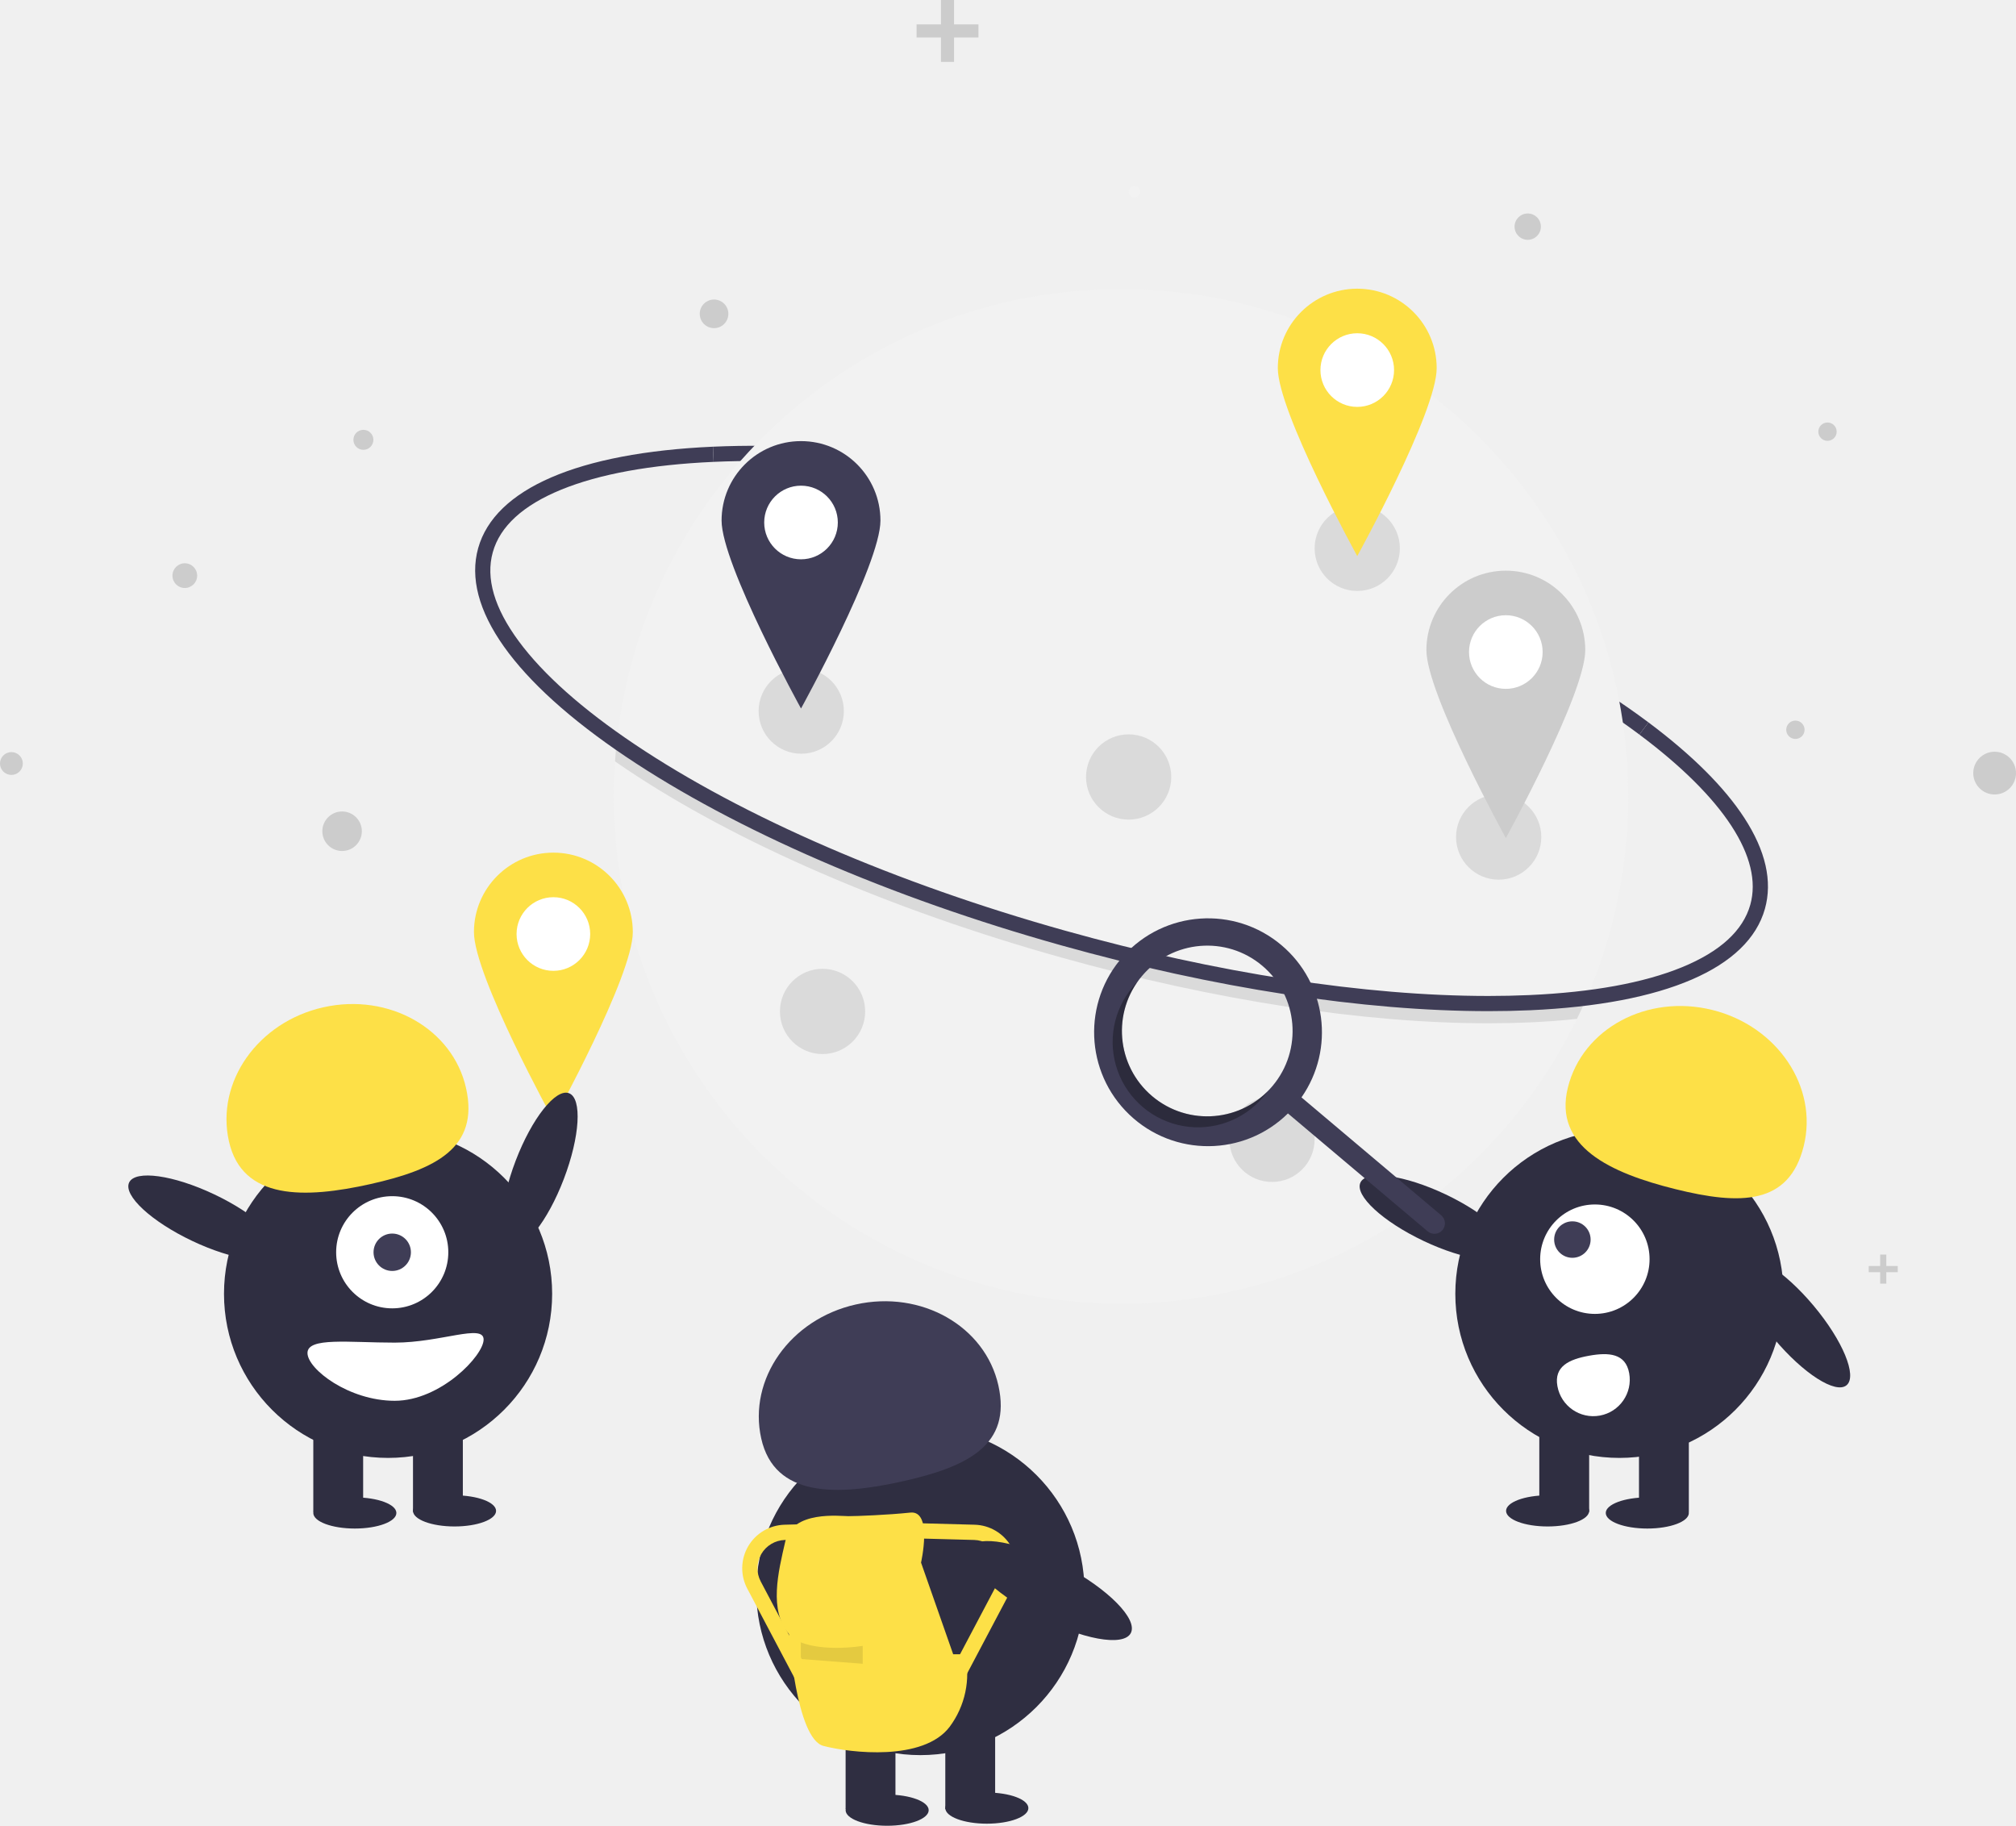
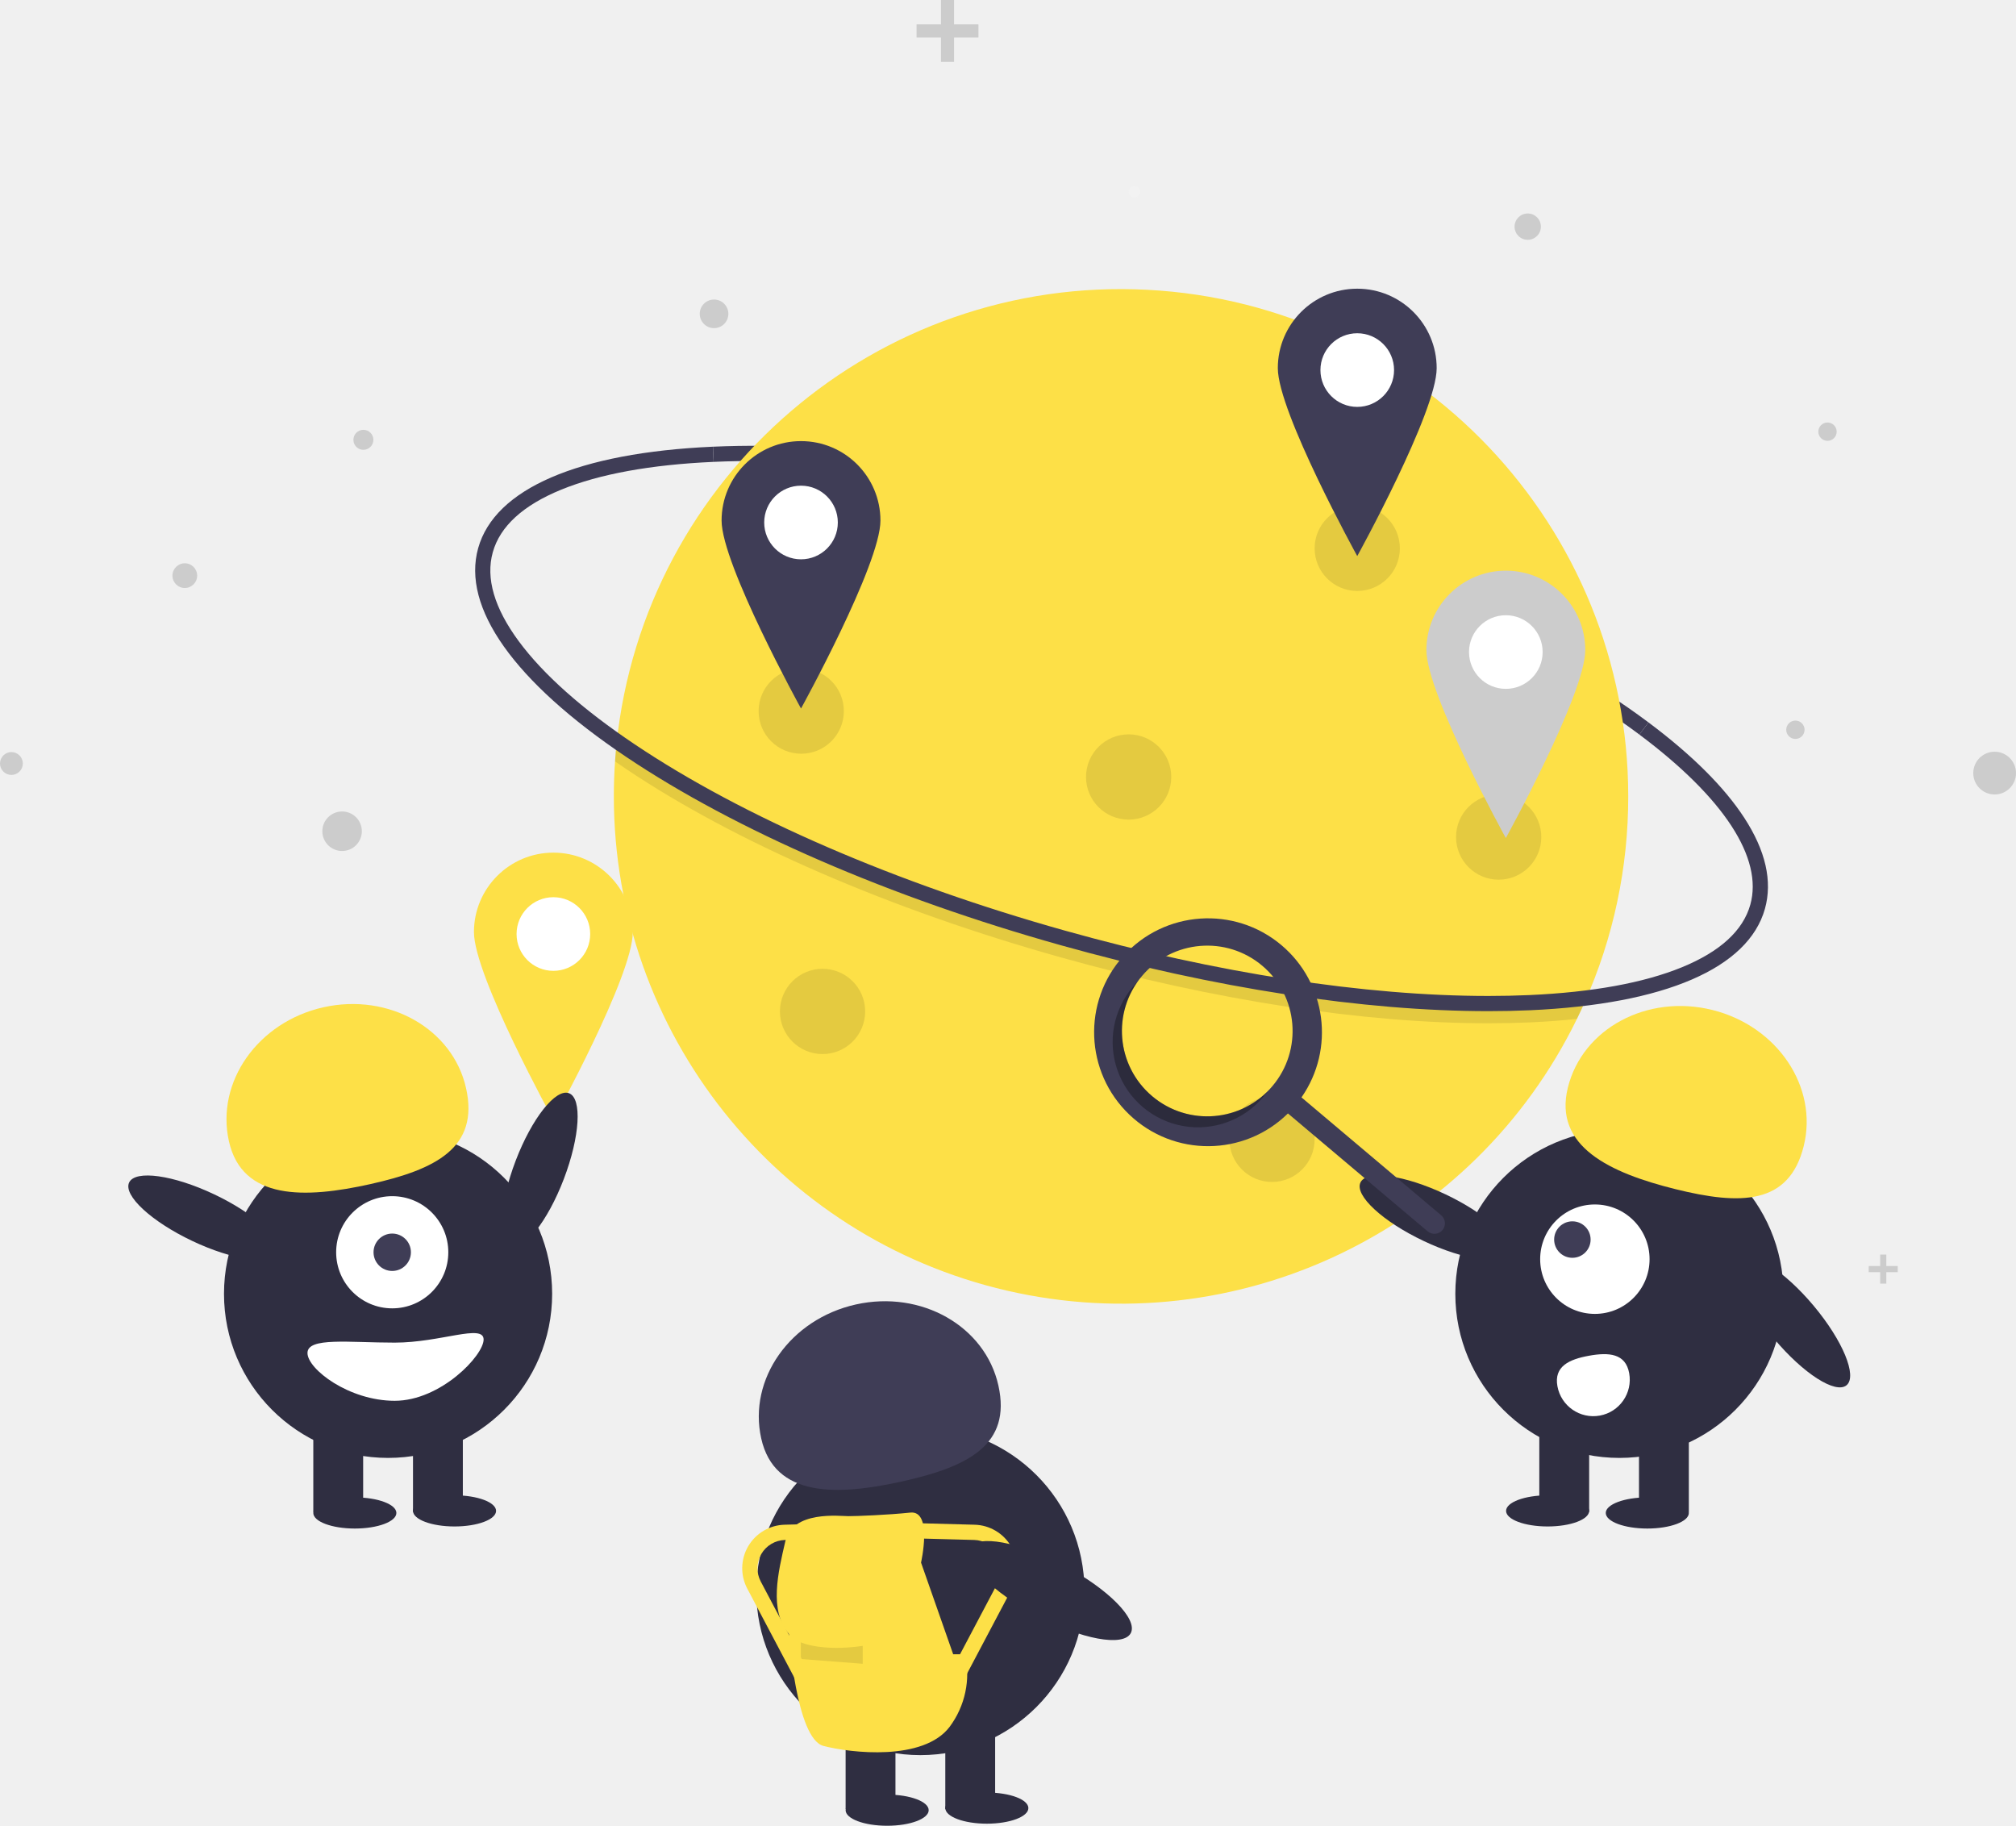
<svg xmlns="http://www.w3.org/2000/svg" id="f38f865d-e131-49ab-9ab3-db2059075423" data-name="Layer 1" width="529.16" height="479.144" viewBox="0 0 529.16 479.144">
  <path d="M765.724,403.199c-28.17-21.06-72.292-40.977-121.051-54.643-44.396-12.444-87.698-18.452-121.939-16.917l-.178-3.982c34.649-1.552,78.4,4.507,123.193,17.061,49.214,13.794,93.814,33.946,122.362,55.289Z" transform="translate(-335.4198 -210.428)" fill="#3f3d56" />
-   <path d="M762.799,419.42a132.645,132.645,0,0,1-11.479,54.156q-.951,2.14-1.981,4.241A133.148,133.148,0,0,1,496.541,419.42q0-4.622.315-9.172.149-2.314.387-4.6A133.136,133.136,0,0,1,762.799,419.42Z" transform="translate(-335.4198 -210.428)" fill="#f2f2f2" />
+   <path d="M762.799,419.42a132.645,132.645,0,0,1-11.479,54.156q-.951,2.14-1.981,4.241A133.148,133.148,0,0,1,496.541,419.42q0-4.622.315-9.172.149-2.314.387-4.6A133.136,133.136,0,0,1,762.799,419.42Z" transform="translate(-335.4198 -210.428)" fill="#fde047" />
  <path d="M751.32,473.576q-.951,2.14-1.981,4.241-5.835.634-12.285.921c-3.559.159-7.222.239-10.965.239-32.692,0-72.037-6.035-112.231-17.299-44.794-12.556-85.318-30.117-114.112-49.453q-1.471-.986-2.89-1.977.149-2.314.387-4.6,2.29,1.632,4.723,3.268c28.455,19.104,68.573,36.479,112.968,48.923,39.843,11.168,78.817,17.151,111.135,17.151q5.542,0,10.806-.235Q744.54,474.409,751.32,473.576Z" transform="translate(-335.4198 -210.428)" opacity="0.1" style="isolation:isolate" />
  <path d="M726.09,475.789c-32.691.001-72.039-6.035-112.231-17.3-44.793-12.555-85.319-30.117-114.114-49.452-29.395-19.739-43.179-39.188-38.813-54.766,4.366-15.578,26.251-25.03,61.623-26.615l.178,3.982c-16.518.74-29.98,3.195-40.011,7.297-10.007,4.092-16.047,9.613-17.952,16.412-1.905,6.798.385,14.654,6.807,23.351,6.438,8.718,16.663,17.812,30.39,27.03,28.452,19.105,68.572,36.48,112.968,48.924,39.844,11.168,78.815,17.152,111.135,17.153q5.539,0,10.804-.235c16.518-.74,29.98-3.195,40.012-7.297,10.007-4.092,16.047-9.613,17.952-16.411,3.421-12.207-6.918-28.068-29.114-44.661l2.387-3.192c11.422,8.539,19.877,16.956,25.13,25.016,5.632,8.642,7.46,16.687,5.435,23.913-4.366,15.578-26.251,25.029-61.623,26.615C733.493,475.71,729.832,475.789,726.09,475.789Z" transform="translate(-335.4198 -210.428)" fill="#3f3d56" />
  <circle cx="297.772" cy="50.327" r="1.526" fill="#f2f2f2" />
  <circle cx="95.385" cy="115.426" r="2.624" fill="#ccc" />
  <circle cx="89.792" cy="218.145" r="5.185" fill="#ccc" />
  <circle cx="400.999" cy="59.481" r="3.455" fill="#ccc" />
  <circle cx="523.55" cy="202.89" r="5.61" fill="#ccc" />
  <circle cx="479.682" cy="113.287" r="2.407" fill="#ccc" />
  <circle cx="187.425" cy="82.364" r="3.755" fill="#ccc" />
  <circle cx="471.257" cy="191.514" r="2.407" fill="#ccc" />
  <circle cx="2.996" cy="200.371" r="2.996" fill="#ccc" />
  <circle cx="48.508" cy="151.068" r="3.244" fill="#ccc" />
  <polygon points="256.822 6.402 250.42 6.402 250.42 0 246.985 0 246.985 6.402 240.58 6.402 240.58 9.84 246.985 9.84 246.985 16.242 250.42 16.242 250.42 9.84 256.822 9.84 256.822 6.402" fill="#ccc" />
  <polygon points="405.335 352.829 401.314 352.829 401.314 348.81 399.158 348.81 399.158 352.829 395.138 352.829 395.138 354.986 399.158 354.986 399.158 359.006 401.314 359.006 401.314 354.986 405.335 354.986 405.335 352.829" fill="#ccc" />
  <polygon points="498.123 332.252 495.118 332.252 495.118 329.247 493.504 329.247 493.504 332.252 490.499 332.252 490.499 333.866 493.504 333.866 493.504 336.871 495.118 336.871 495.118 333.866 498.123 333.866 498.123 332.252" fill="#ccc" />
  <circle cx="210.308" cy="186.618" r="11.187" opacity="0.1" style="isolation:isolate" />
  <circle cx="333.876" cy="298.998" r="11.187" opacity="0.1" style="isolation:isolate" />
  <circle cx="296.247" cy="203.907" r="11.187" opacity="0.1" style="isolation:isolate" />
  <circle cx="215.902" cy="265.437" r="11.187" opacity="0.1" style="isolation:isolate" />
  <circle cx="356.251" cy="143.903" r="11.187" opacity="0.1" style="isolation:isolate" />
  <circle cx="393.372" cy="219.671" r="11.187" opacity="0.1" style="isolation:isolate" />
  <circle cx="356.251" cy="97.12" r="14.747" fill="#fff" />
-   <path d="M691.67,286.191a20.849,20.849,0,0,0-20.849,20.849c0,11.515,20.849,49.325,20.849,49.325s20.849-37.811,20.849-49.325A20.849,20.849,0,0,0,691.67,286.191Zm0,31.019a9.662,9.662,0,1,1,9.662-9.662,9.662,9.662,0,0,1-9.662,9.662h0Z" transform="translate(-335.4198 -210.428)" fill="#fde047" />
+   <path d="M691.67,286.191a20.849,20.849,0,0,0-20.849,20.849c0,11.515,20.849,49.325,20.849,49.325s20.849-37.811,20.849-49.325A20.849,20.849,0,0,0,691.67,286.191Zm0,31.019a9.662,9.662,0,1,1,9.662-9.662,9.662,9.662,0,0,1-9.662,9.662h0Z" transform="translate(-335.4198 -210.428)" fill="#3f3d56" />
  <circle cx="210.251" cy="137.12" r="14.747" fill="#fff" />
  <path d="M545.67,326.191a20.849,20.849,0,0,0-20.849,20.849c0,11.515,20.849,49.325,20.849,49.325s20.849-37.811,20.849-49.325A20.849,20.849,0,0,0,545.67,326.191Zm0,31.019a9.662,9.662,0,1,1,9.662-9.662,9.662,9.662,0,0,1-9.662,9.662h0Z" transform="translate(-335.4198 -210.428)" fill="#3f3d56" />
  <circle cx="395.251" cy="171.12" r="14.747" fill="#fff" />
  <path d="M730.67,360.191a20.849,20.849,0,0,0-20.849,20.849c0,11.515,20.849,49.325,20.849,49.325s20.849-37.811,20.849-49.325A20.849,20.849,0,0,0,730.67,360.191Zm0,31.019a9.662,9.662,0,1,1,9.662-9.662,9.662,9.662,0,0,1-9.662,9.662h0Z" transform="translate(-335.4198 -210.428)" fill="#ccc" style="isolation:isolate" />
  <circle cx="145.251" cy="245.12" r="14.747" fill="#fff" />
  <path d="M480.67,434.191a20.849,20.849,0,0,0-20.849,20.849c0,11.515,20.849,49.325,20.849,49.325s20.849-37.811,20.849-49.325A20.849,20.849,0,0,0,480.67,434.191Zm0,31.019a9.662,9.662,0,1,1,9.662-9.662,9.662,9.662,0,0,1-9.662,9.662h0Z" transform="translate(-335.4198 -210.428)" fill="#fde047" />
  <ellipse cx="806.286" cy="557.447" rx="6.76" ry="21.534" transform="translate(-505.2026 437.2108) rotate(-39.93837)" fill="#2f2e41" />
  <circle cx="425.059" cy="339.542" r="43.067" fill="#2f2e41" />
  <rect x="430.204" y="373.341" width="13.084" height="23.442" fill="#2f2e41" />
  <rect x="404.037" y="373.341" width="13.084" height="23.442" fill="#2f2e41" />
  <ellipse cx="432.385" cy="397.055" rx="10.903" ry="4.089" fill="#2f2e41" />
  <ellipse cx="406.217" cy="396.51" rx="10.903" ry="4.089" fill="#2f2e41" />
  <path d="M746.956,495.833c3.846-15.487,20.821-24.601,37.915-20.356s27.834,20.24,23.989,35.727-16.604,15.537-33.698,11.292S743.111,511.32,746.956,495.833Z" transform="translate(-335.4198 -210.428)" fill="#fde047" />
  <ellipse cx="711.971" cy="529.986" rx="6.76" ry="21.534" transform="translate(-407.4064 735.729) rotate(-64.62574)" fill="#2f2e41" />
  <circle cx="418.621" cy="330.454" r="14.359" fill="#fff" />
  <circle cx="412.719" cy="325.307" r="4.786" fill="#3f3d56" />
  <path d="M763.048,570.797a9.572,9.572,0,1,1-18.835,3.429h0l-.003-.018c-.942-5.202,3.08-7.043,8.283-7.985S762.106,565.595,763.048,570.797Z" transform="translate(-335.4198 -210.428)" fill="#fff" />
  <path d="M671.784,458.477a29.898,29.898,0,1,0,1.695,44.155l36.674,30.945a2.755,2.755,0,0,0,3.558-4.208l-.004-.003-36.674-30.945A29.9,29.9,0,0,0,671.784,458.477Zm-2.364,36.964a22.4,22.4,0,1,1-2.674-31.565l0,0A22.4,22.4,0,0,1,669.419,495.44Z" transform="translate(-335.4198 -210.428)" fill="#3f3d56" />
  <path d="M637.854,498.114a22.401,22.401,0,0,1-3.801-30.113q-.642.647-1.242,1.355a22.4,22.4,0,1,0,34.239,28.891q.598-.709,1.127-1.452A22.401,22.401,0,0,1,637.854,498.114Z" transform="translate(-335.4198 -210.428)" opacity="0.3" style="isolation:isolate" />
  <ellipse cx="477.089" cy="517.447" rx="21.534" ry="6.76" transform="translate(-512.0095 567.9214) rotate(-69.08217)" fill="#2f2e41" />
  <circle cx="101.862" cy="339.541" r="43.067" fill="#2f2e41" />
  <rect x="82.236" y="373.341" width="13.084" height="23.442" fill="#2f2e41" />
  <rect x="108.404" y="373.341" width="13.084" height="23.442" fill="#2f2e41" />
  <ellipse cx="93.139" cy="397.055" rx="10.903" ry="4.089" fill="#2f2e41" />
  <ellipse cx="119.307" cy="396.51" rx="10.903" ry="4.089" fill="#2f2e41" />
  <circle cx="102.952" cy="328.638" r="14.719" fill="#fff" />
  <circle cx="102.952" cy="328.638" r="4.906" fill="#3f3d56" />
  <path d="M395.505,509.918c-3.477-15.574,7.639-31.31,24.829-35.149s33.944,5.675,37.422,21.249-7.915,21.318-25.105,25.156S398.982,525.492,395.505,509.918Z" transform="translate(-335.4198 -210.428)" fill="#fde047" />
  <ellipse cx="388.774" cy="529.986" rx="6.76" ry="21.534" transform="translate(-592.1042 443.7113) rotate(-64.62574)" fill="#2f2e41" />
  <path d="M416.127,565.506c0,4.215,10.853,12.539,22.897,12.539s23.335-11.867,23.335-16.082-11.292.818-23.335.818S416.127,561.291,416.127,565.506Z" transform="translate(-335.4198 -210.428)" fill="#fff" />
  <circle cx="241.581" cy="417.541" r="43.067" fill="#2f2e41" />
  <rect x="221.956" y="451.341" width="13.084" height="23.442" fill="#2f2e41" />
  <rect x="248.123" y="451.341" width="13.084" height="23.442" fill="#2f2e41" />
  <ellipse cx="232.859" cy="475.055" rx="10.903" ry="4.089" fill="#2f2e41" />
  <ellipse cx="259.026" cy="474.51" rx="10.903" ry="4.089" fill="#2f2e41" />
  <path d="M535.224,587.918c-3.477-15.574,7.639-31.31,24.829-35.149s33.944,5.675,37.422,21.249-7.915,21.318-25.105,25.156S538.702,603.492,535.224,587.918Z" transform="translate(-335.4198 -210.428)" fill="#3f3d56" />
  <path d="M577.174,620.507s3.124-13.746-2.812-13.121-14.059.937-16.245.937-14.683-1.562-16.558,6.561-4.374,18.12.937,24.368c0,0,1.874,27.492,9.06,29.367s26.243,4.061,33.116-4.999a23.3,23.3,0,0,0,4.061-19.057H585.609Z" transform="translate(-335.4198 -210.428)" fill="#fde047" />
  <path d="M545.62,641.438s5.311,2.499,16.245.937v4.686l-16.245-1.25Z" transform="translate(-335.4198 -210.428)" opacity="0.1" style="isolation:isolate" />
  <path d="M585.311,657.103l-3.537-1.869L597.504,625.468a7.431,7.431,0,0,0-6.37-10.9l-16.507-.444.107-3.999,16.508.444a11.432,11.432,0,0,1,9.799,16.769Z" transform="translate(-335.4198 -210.428)" fill="#fde047" />
  <path d="M547.294,657.103,531.564,627.337A11.432,11.432,0,0,1,541.363,610.569l16.508-.444.107,3.999-16.508.444a7.431,7.431,0,0,0-6.37,10.9l15.73,29.766Z" transform="translate(-335.4198 -210.428)" fill="#fde047" />
  <ellipse cx="611.105" cy="627.848" rx="7.501" ry="23.892" transform="translate(-565.0462 664.0244) rotate(-62.12179)" fill="#2f2e41" />
</svg>
